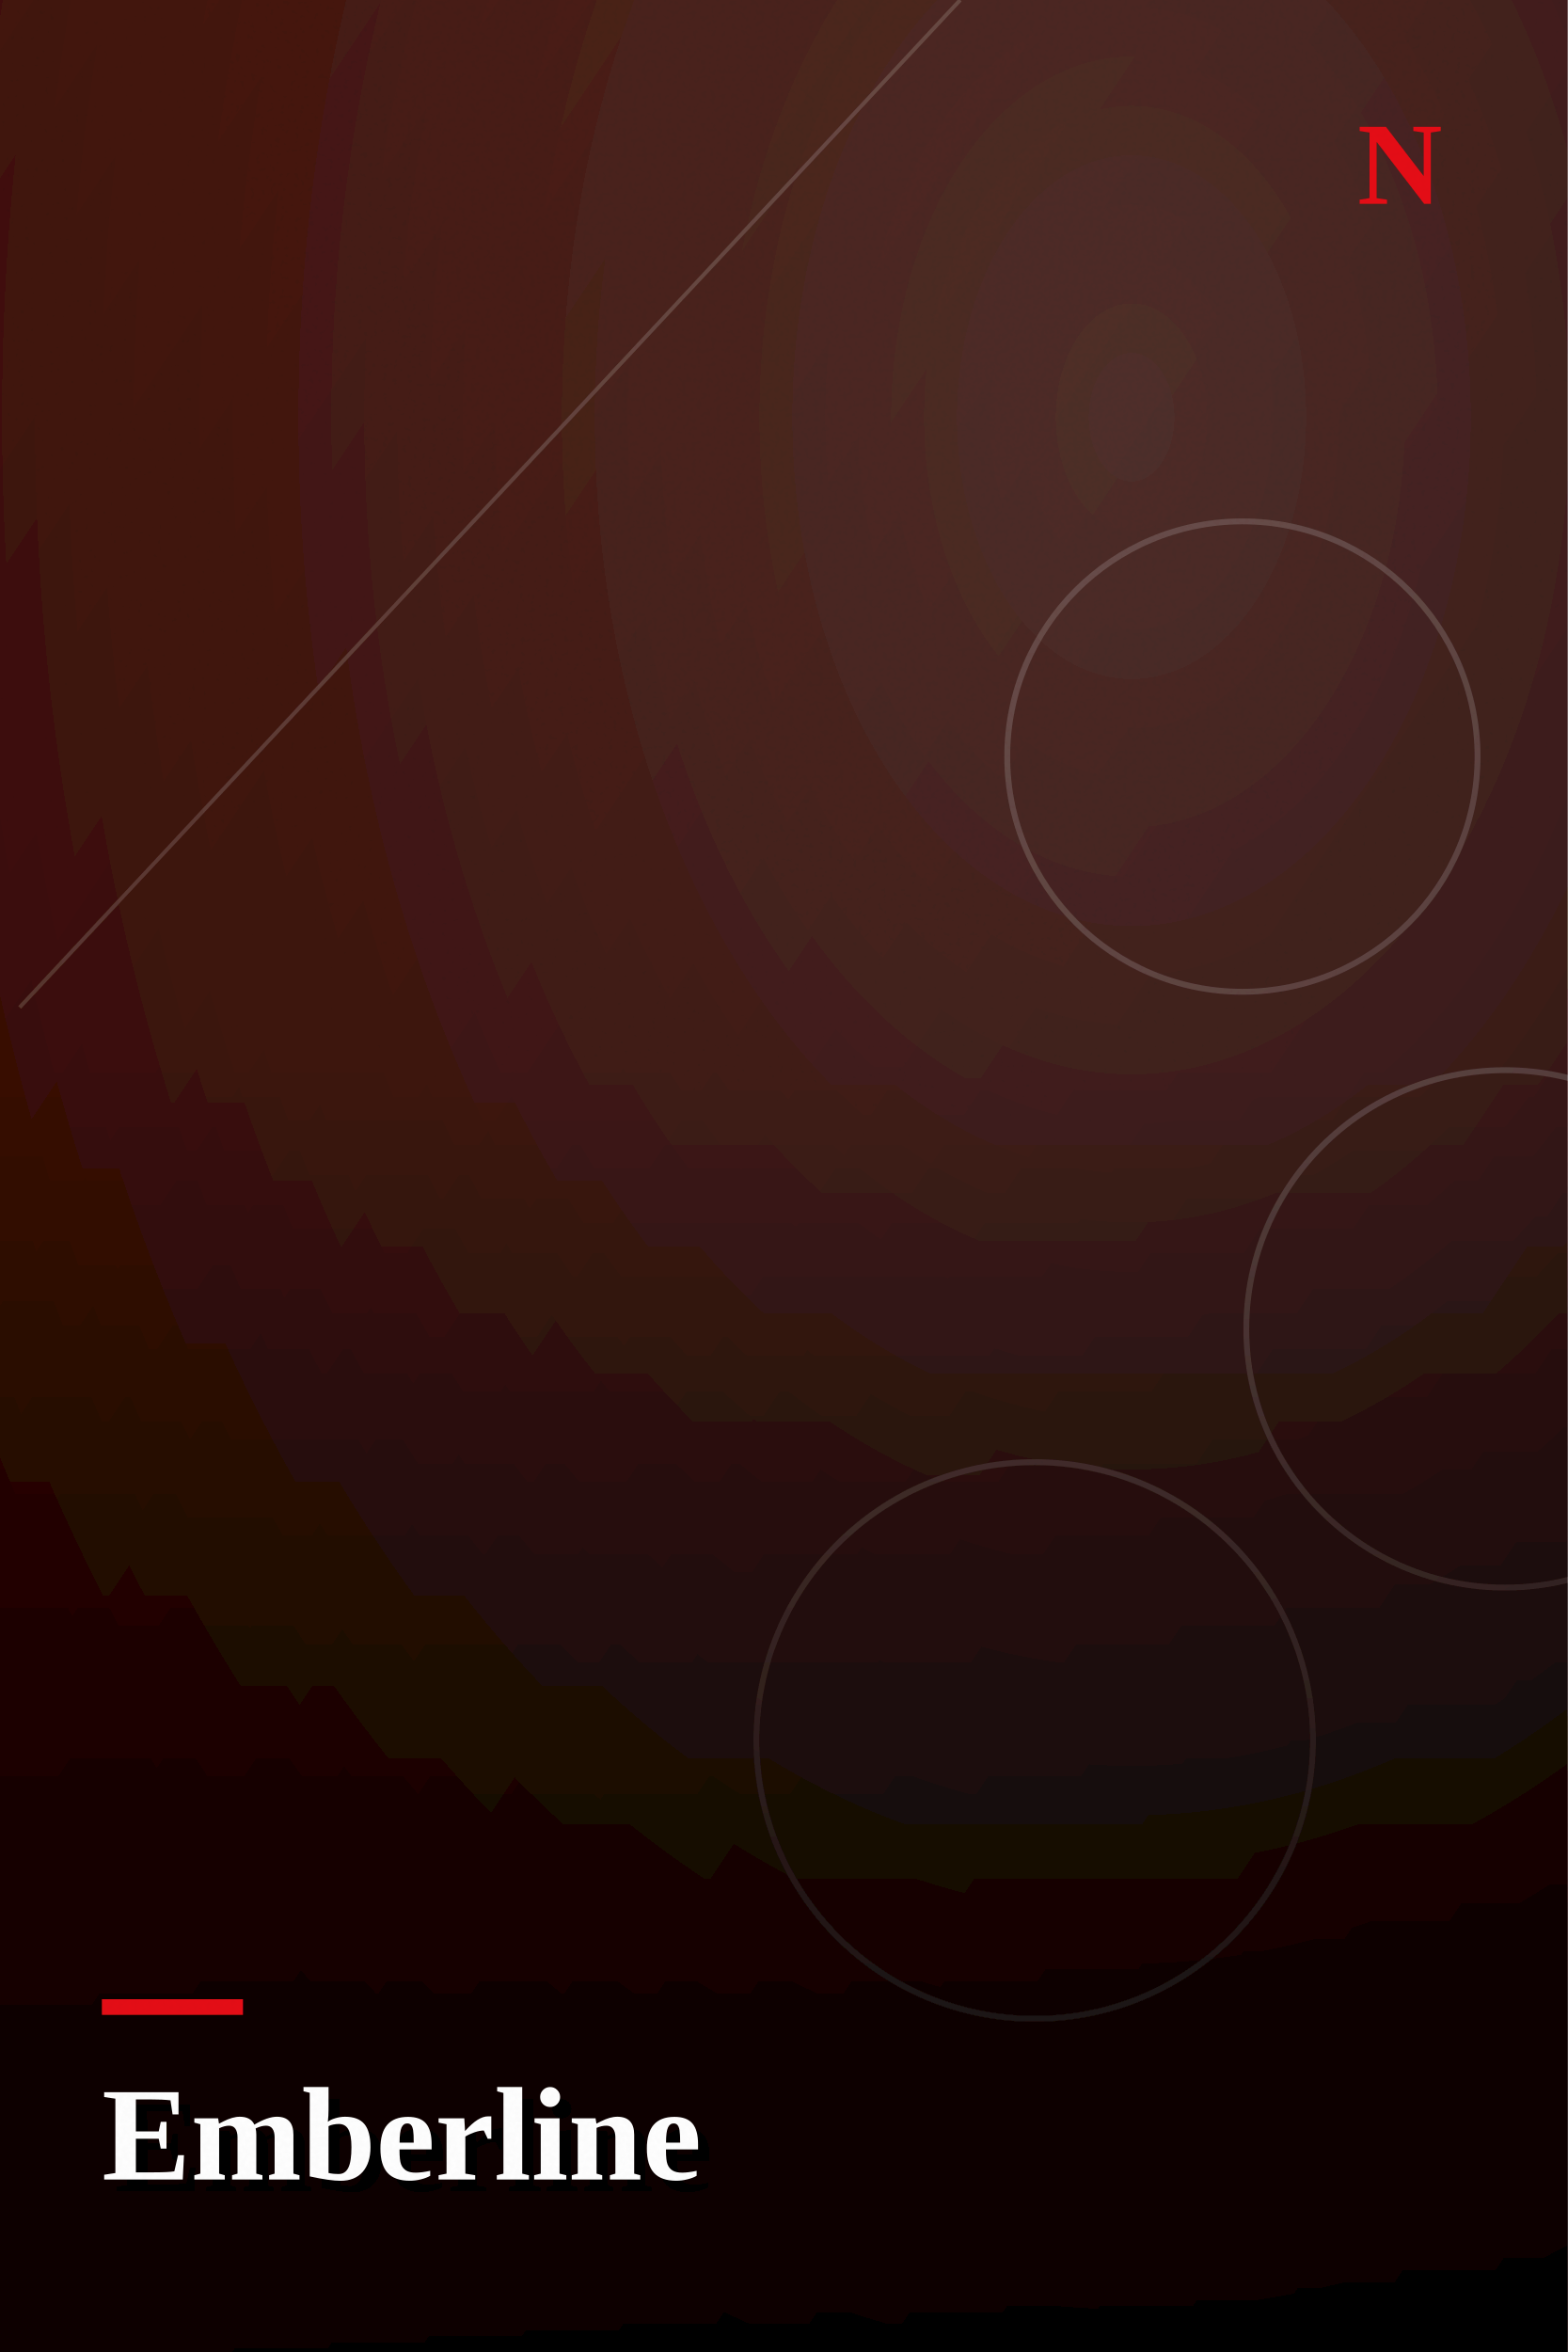
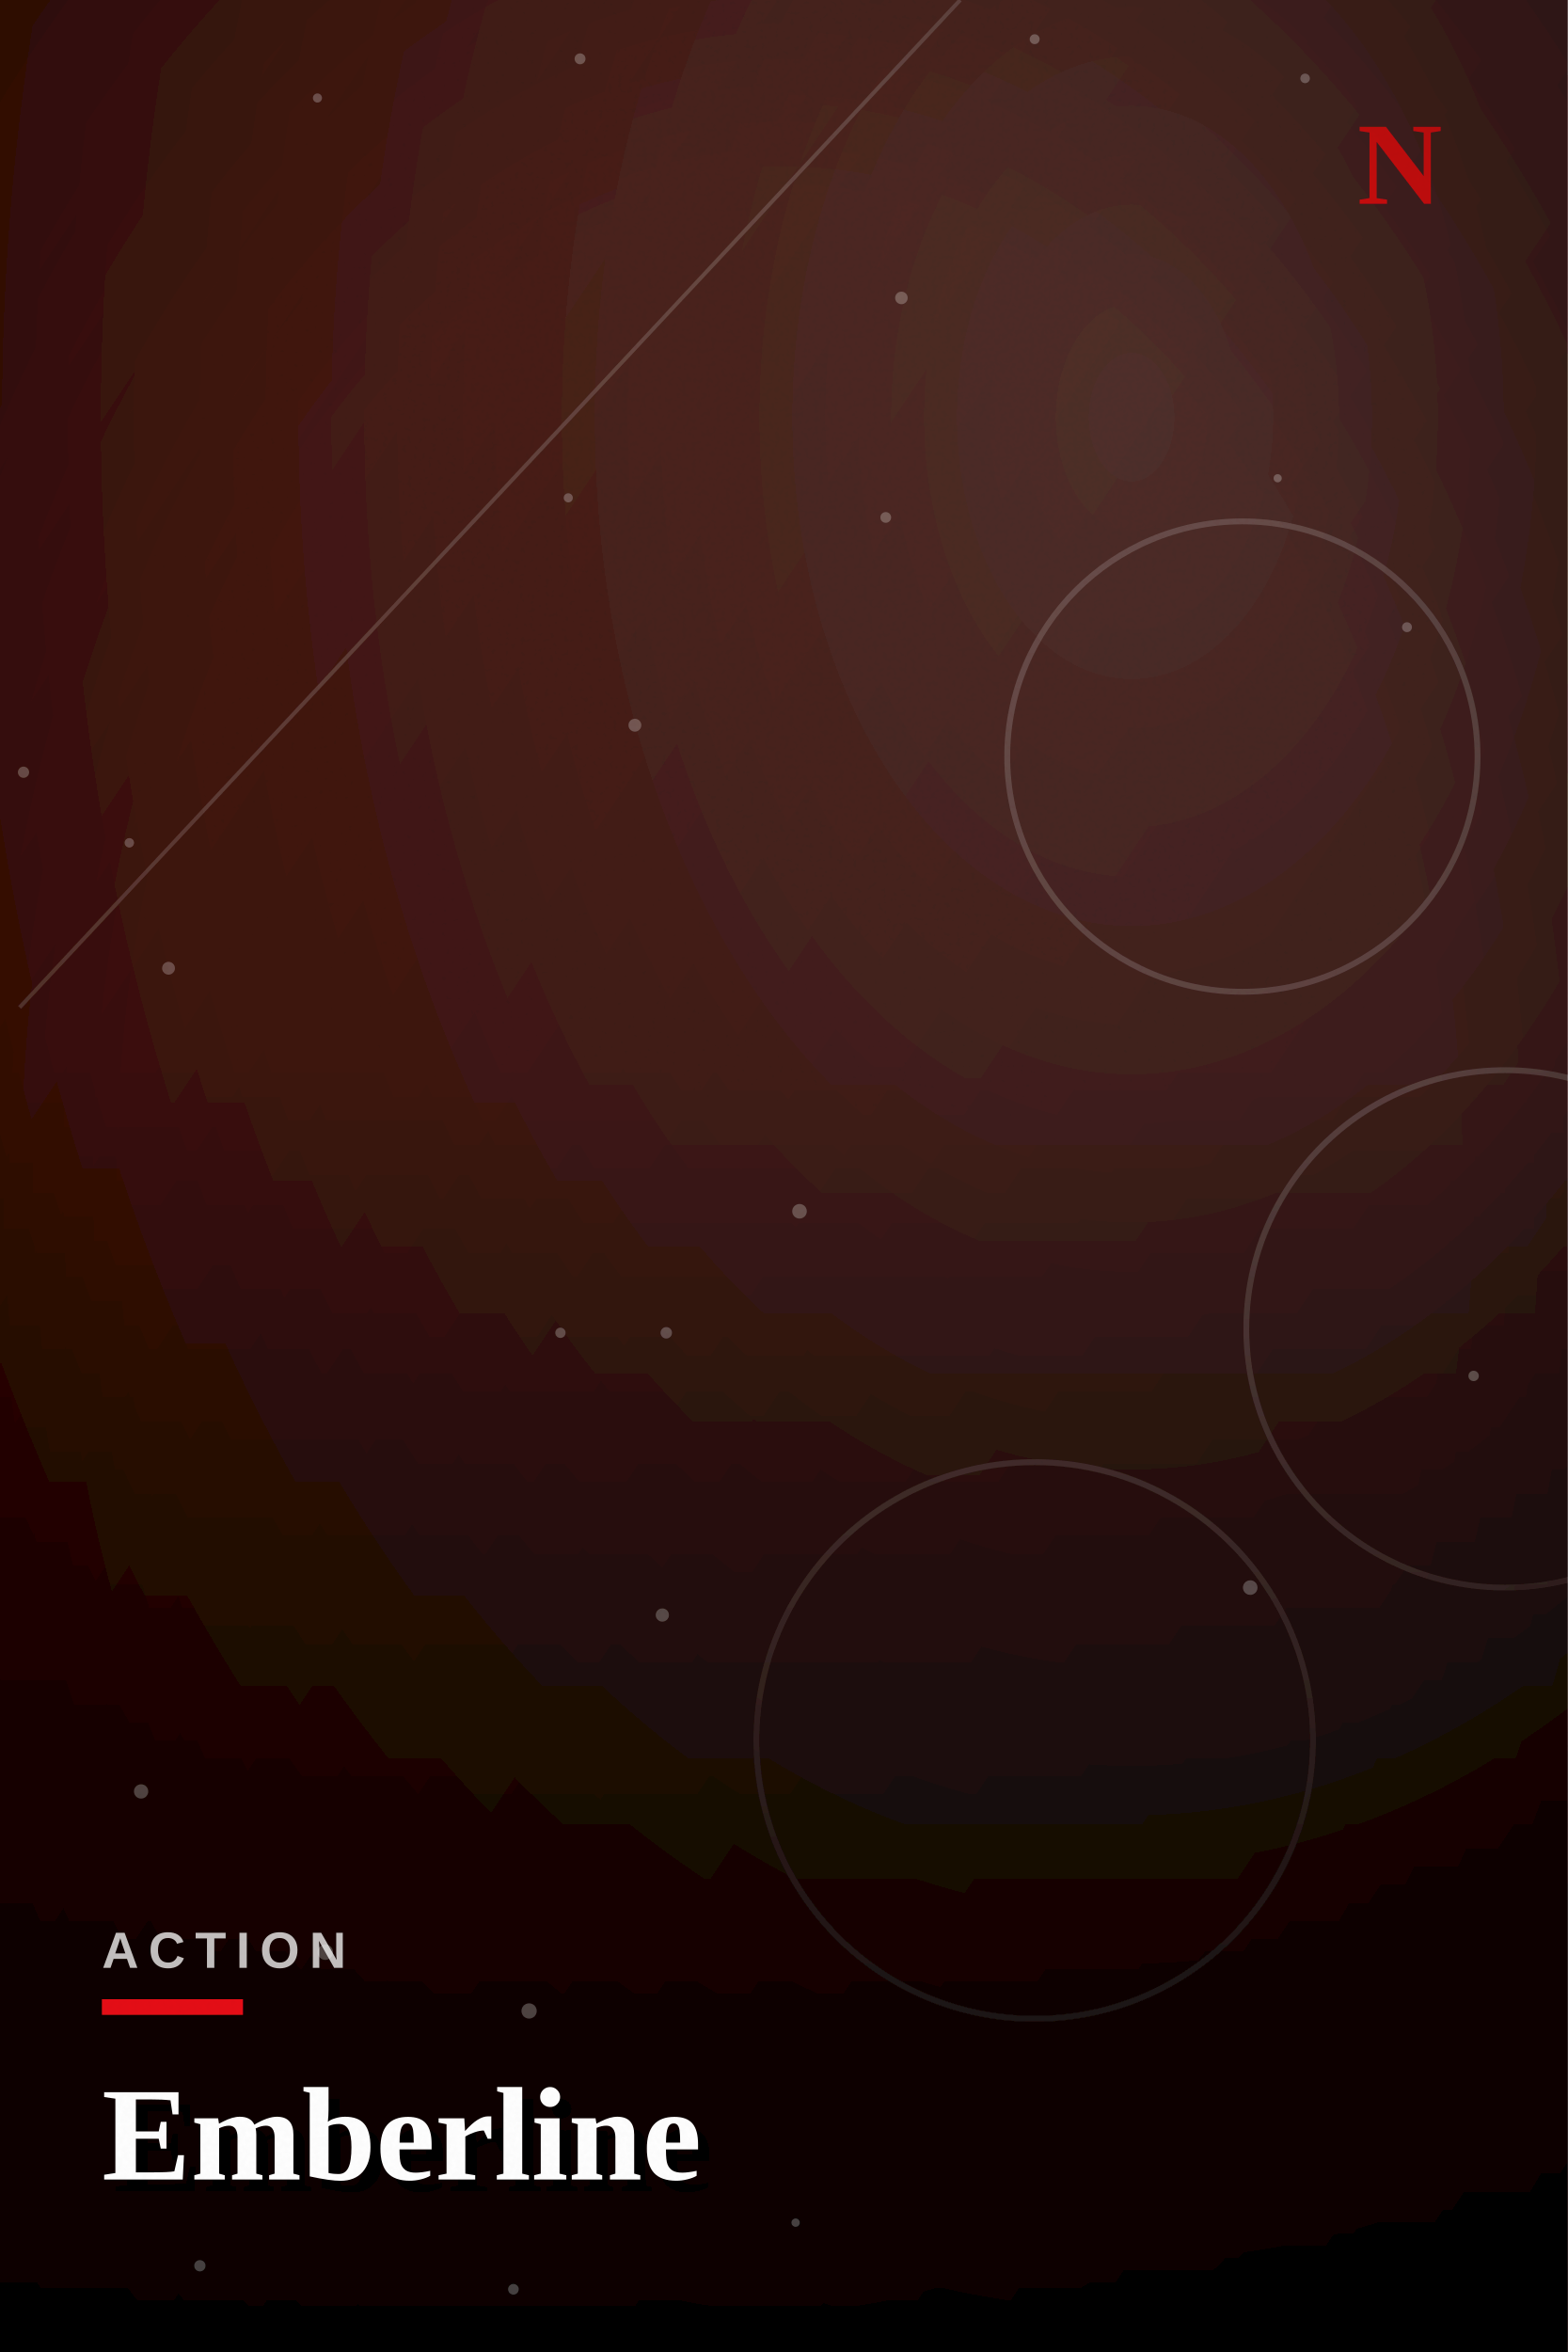
<svg xmlns="http://www.w3.org/2000/svg" viewBox="0 0 400 600" role="img" aria-label="Emberline poster">
  <defs>
    <linearGradient id="bg" x1="0" y1="0" x2="1" y2="1">
      <stop offset="0" stop-color="#3d0c02" />
+       <stop offset="0.5" stop-color="#2c0601" />
      <stop offset="1" stop-color="#1b0000" />
    </linearGradient>
    <radialGradient id="glow" cx="0.72" cy="0.18" r="0.85">
      <stop offset="0" stop-color="#ffffff" stop-opacity="0.16" />
      <stop offset="1" stop-color="#ffffff" stop-opacity="0" />
+     </radialGradient>
+     <radialGradient id="vignette" cx="0.5" cy="0.5" r="0.75">
+       <stop offset="0.55" stop-color="#000000" stop-opacity="0" />
+       <stop offset="1" stop-color="#000000" stop-opacity="0.35" />
    </radialGradient>
    <linearGradient id="fade" x1="0" y1="0" x2="0" y2="1">
      <stop offset="0.45" stop-color="#000000" stop-opacity="0" />
      <stop offset="1" stop-color="#000000" stop-opacity="0.85" />
    </linearGradient>
    <filter id="grain">
      <feTurbulence type="fractalNoise" baseFrequency="0.8" numOctaves="2" />
      <feColorMatrix type="matrix" values="0 0 0 0 0  0 0 0 0 0  0 0 0 0 0  0 0 0 0.05 0" />
      <feComposite operator="over" in2="SourceGraphic" />
    </filter>
  </defs>
  <g filter="url(#grain)">
    <rect width="400" height="600" fill="url(#bg)" />
    <rect width="400" height="600" fill="url(#glow)" />
    <g opacity="0.16" stroke="#ffffff" fill="none">
      <circle cx="264" cy="444" r="71" fill="none" stroke="#ffffff" stroke-width="1.5" />
      <circle cx="317" cy="193" r="60" fill="none" stroke="#ffffff" stroke-width="1.5" />
      <circle cx="384" cy="339" r="66" fill="none" stroke="#ffffff" stroke-width="1.5" />
      <line x1="5" y1="257" x2="245" y2="0" stroke="#ffffff" stroke-width="1" />
    </g>
    <text x="368" y="52" font-family="Georgia, 'Times New Roman', serif" font-size="30" font-weight="700" fill="#E50914" text-anchor="end">N</text>
+     <rect width="400" height="600" fill="url(#vignette)" />
    <rect width="400" height="600" fill="url(#fade)" />
+     <circle cx="326" cy="122" r="1.04" fill="#ffffff" opacity="0.25" />
+     <circle cx="131" cy="584" r="1.36" fill="#ffffff" opacity="0.25" />
+     <circle cx="333" cy="20" r="1.22" fill="#ffffff" opacity="0.25" />
+     <circle cx="226" cy="132" r="1.37" fill="#ffffff" opacity="0.25" />
+     <circle cx="162" cy="185" r="1.64" fill="#ffffff" opacity="0.25" />
+     <circle cx="170" cy="340" r="1.46" fill="#ffffff" opacity="0.25" />
+     <circle cx="51" cy="578" r="1.44" fill="#ffffff" opacity="0.25" />
+     <circle cx="169" cy="412" r="1.69" fill="#ffffff" opacity="0.25" />
+     <circle cx="203" cy="567" r="1.06" fill="#ffffff" opacity="0.25" />
+     <circle cx="143" cy="340" r="1.31" fill="#ffffff" opacity="0.25" />
+     <circle cx="135" cy="513" r="1.94" fill="#ffffff" opacity="0.25" />
+     <circle cx="36" cy="457" r="1.82" fill="#ffffff" opacity="0.25" />
+     <circle cx="319" cy="405" r="1.86" fill="#ffffff" opacity="0.25" />
+     <circle cx="6" cy="197" r="1.43" fill="#ffffff" opacity="0.25" />
+     <circle cx="43" cy="247" r="1.64" fill="#ffffff" opacity="0.25" />
+     <circle cx="145" cy="127" r="1.16" fill="#ffffff" opacity="0.25" />
+     <circle cx="359" cy="160" r="1.26" fill="#ffffff" opacity="0.25" />
+     <circle cx="230" cy="76" r="1.60" fill="#ffffff" opacity="0.25" />
+     <circle cx="81" cy="25" r="1.16" fill="#ffffff" opacity="0.25" />
+     <circle cx="83" cy="498" r="1.97" fill="#ffffff" opacity="0.25" />
+     <circle cx="264" cy="10" r="1.26" fill="#ffffff" opacity="0.25" />
+     <circle cx="33" cy="215" r="1.21" fill="#ffffff" opacity="0.25" />
+     <circle cx="376" cy="351" r="1.32" fill="#ffffff" opacity="0.25" />
+     <circle cx="148" cy="15" r="1.39" fill="#ffffff" opacity="0.25" />
+     <circle cx="204" cy="309" r="1.86" fill="#ffffff" opacity="0.25" />
    <rect x="26" y="510" width="36" height="4" fill="#E50914" />
+     <text x="26" y="502" font-family="Arial, Helvetica, sans-serif" font-size="13" font-weight="600" letter-spacing="2.5" fill="rgba(255,255,255,0.75)">ACTION</text>
    <text x="29" y="559" font-family="Georgia, 'Times New Roman', serif" font-size="34" font-weight="700" fill="rgba(0,0,0,0.55)">Emberline</text>
    <text x="26" y="556" font-family="Georgia, 'Times New Roman', serif" font-size="34" font-weight="700" fill="#ffffff">Emberline</text>
  </g>
</svg>
